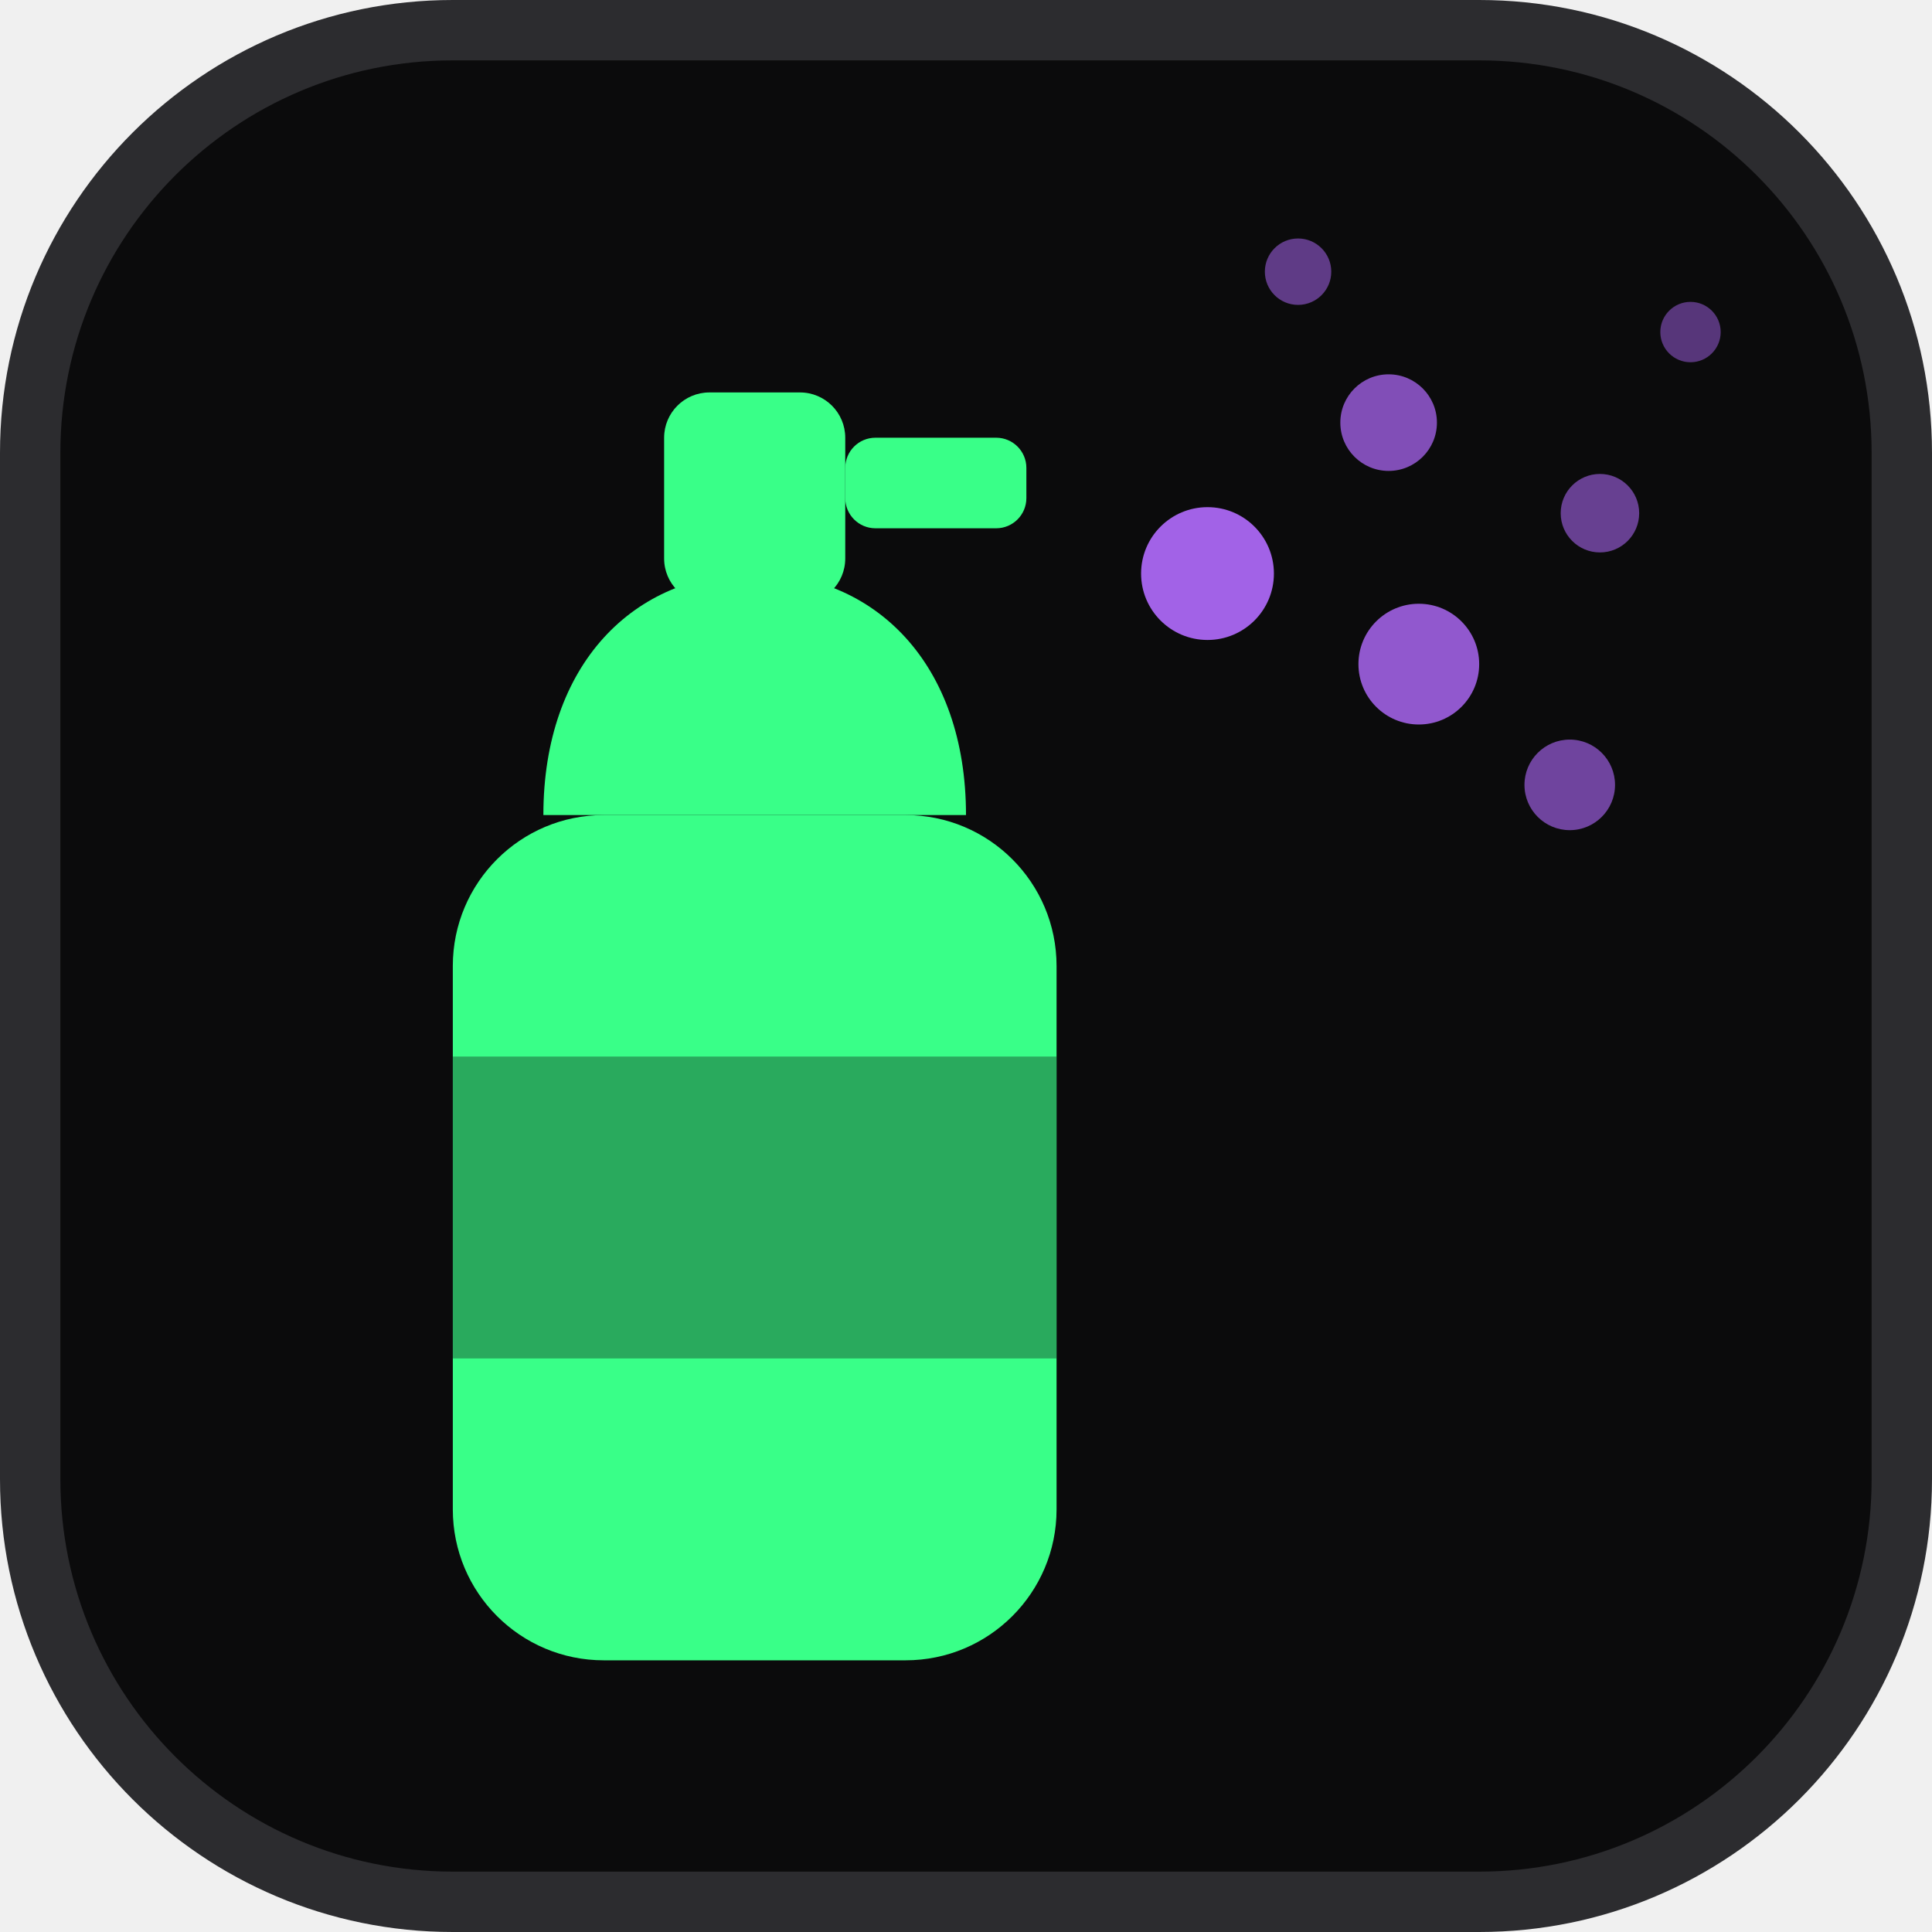
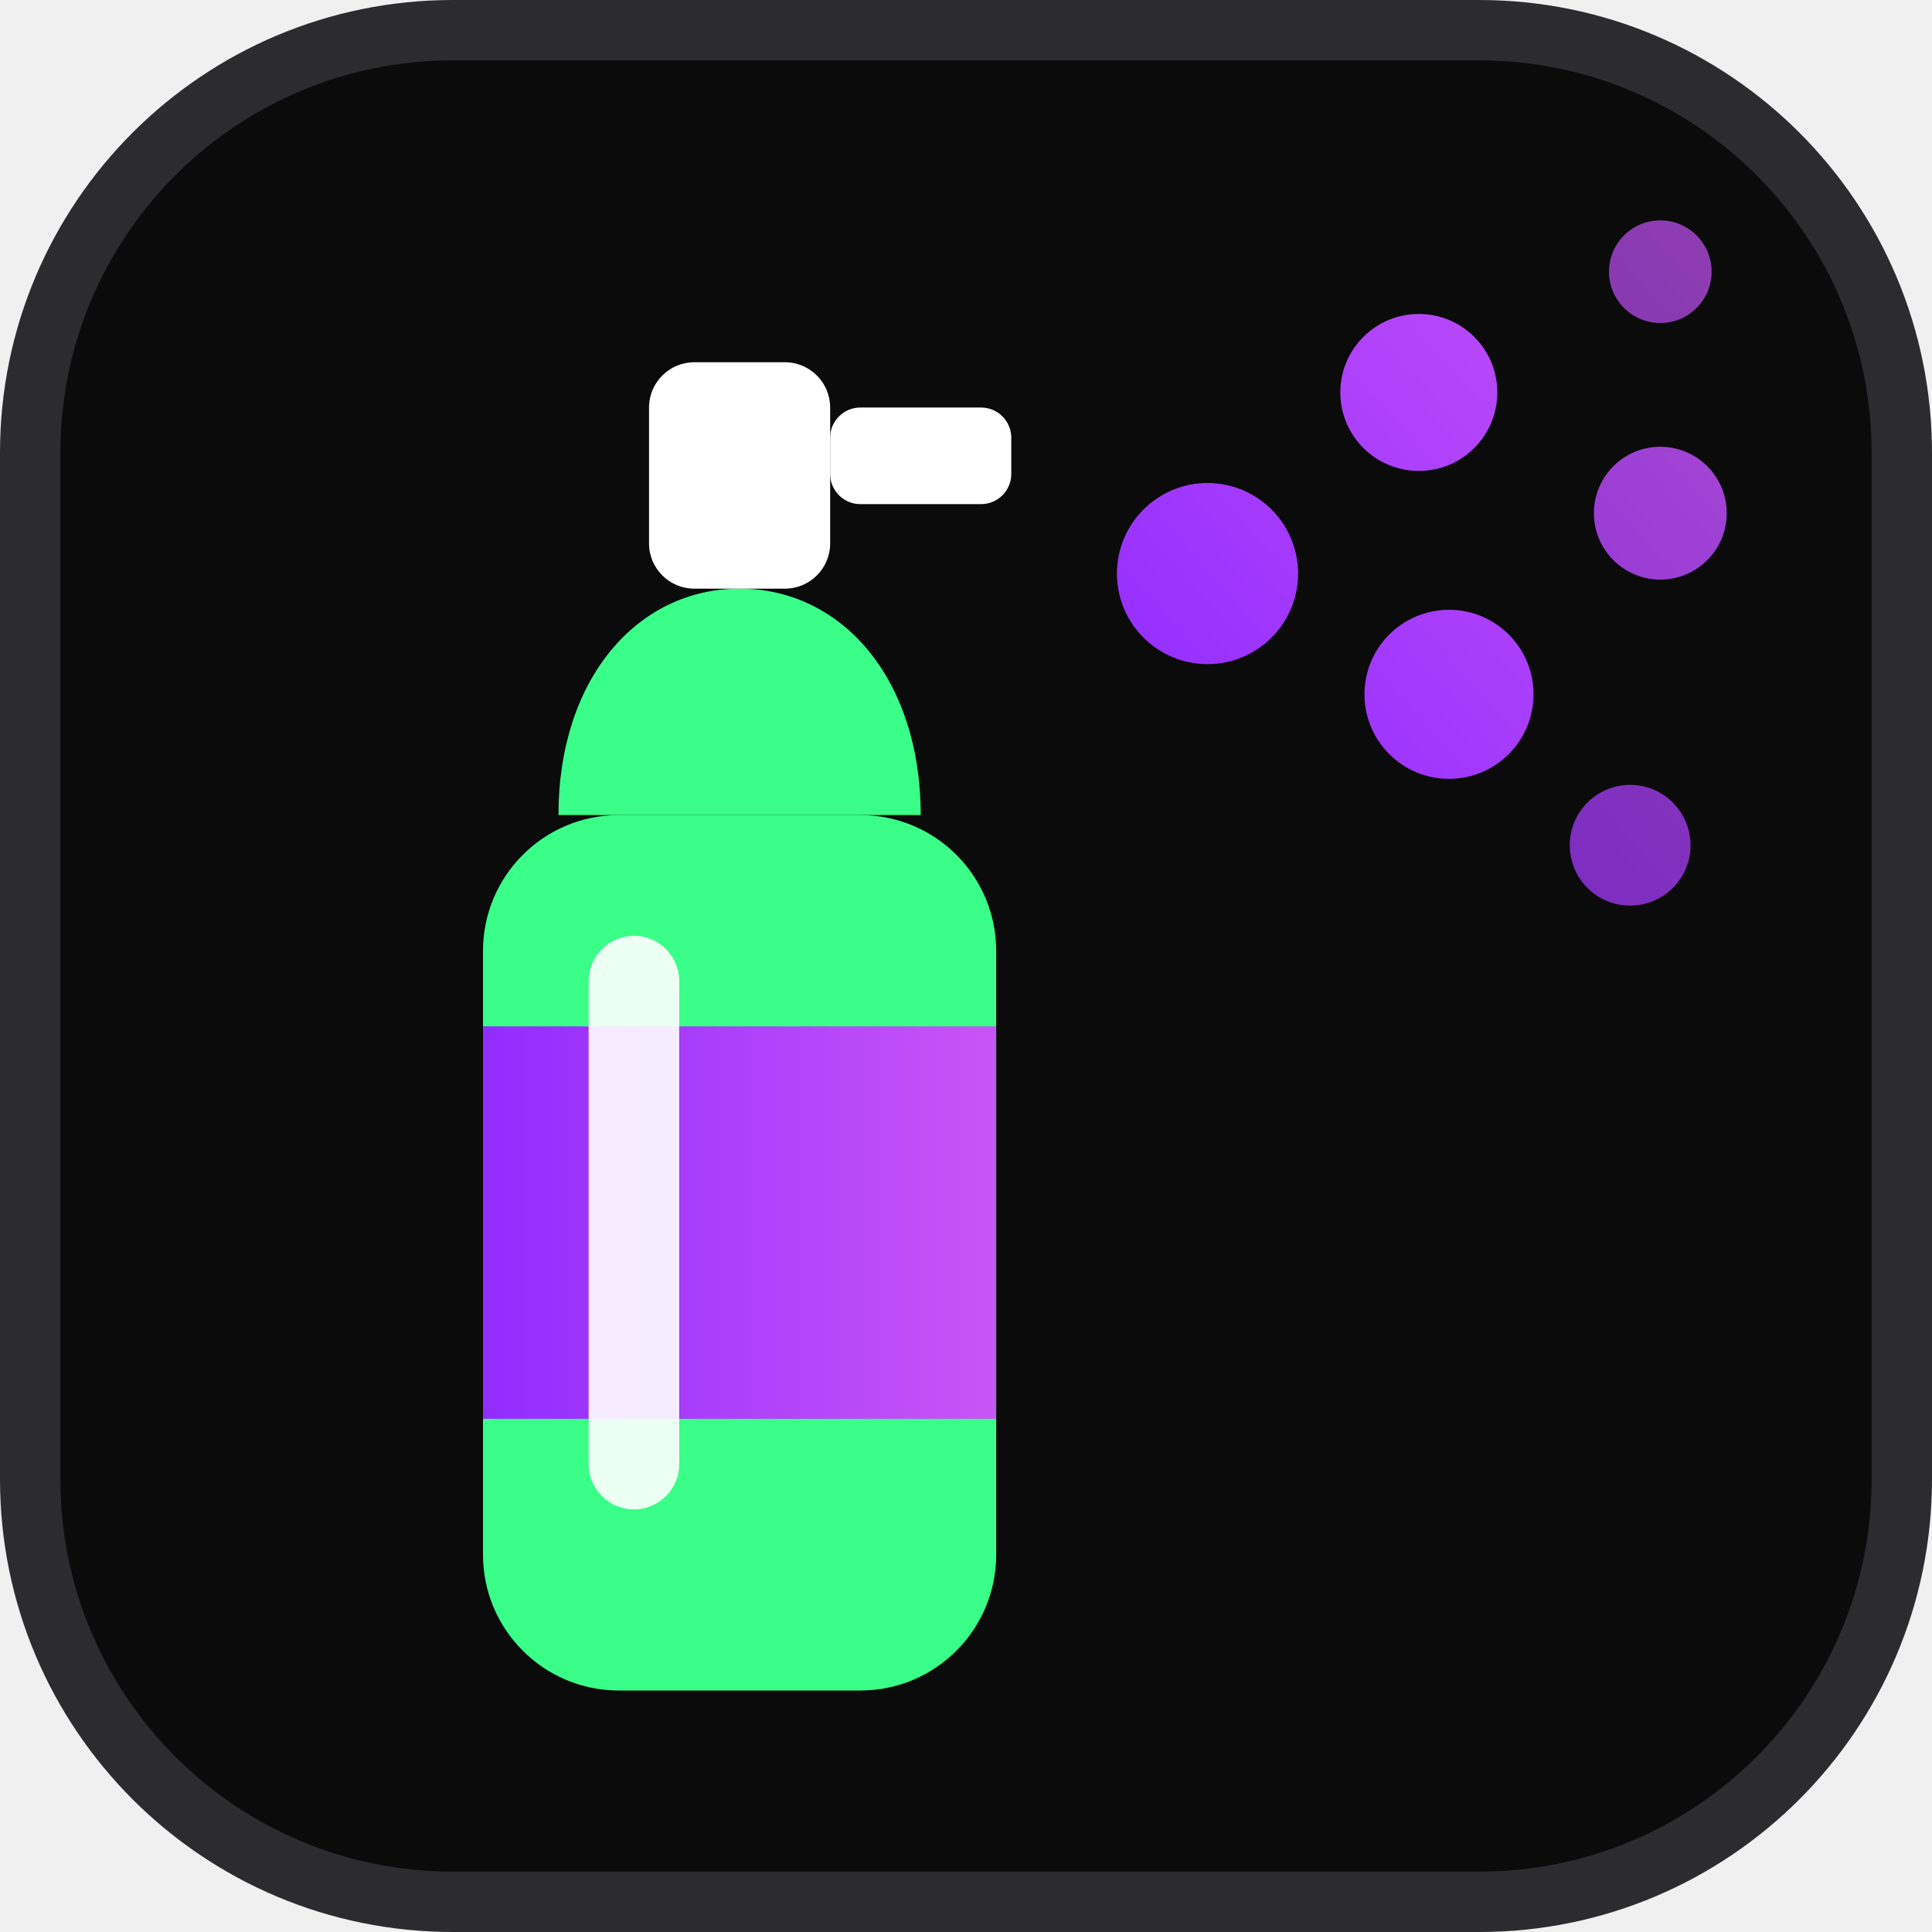
<svg xmlns="http://www.w3.org/2000/svg" viewBox="0 0 64 64">
+   <defs>
+     <linearGradient id="mist" x1="38" y1="26" x2="58" y2="8" gradientUnits="userSpaceOnUse">
+       <stop offset="0" stop-color="#922cff" />
+       <stop offset="1" stop-color="#c855f5" />
+     </linearGradient>
+     <linearGradient id="label" x1="16" y1="0" x2="33" y2="0" gradientUnits="userSpaceOnUse">
+       <stop offset="0" stop-color="#922cff" />
+       <stop offset="1" stop-color="#c855f5" />
+     </linearGradient>
+   </defs>
  <rect x="1" y="1" width="62" height="62" rx="14" fill="#0b0b0c" stroke="#2c2c2f" stroke-width="2" />
-   <g fill="#b36bff">
-     <circle cx="40" cy="19" r="2.2" opacity=".9" />
-     <circle cx="46" cy="14" r="1.6" opacity=".7" />
-     <circle cx="47" cy="22" r="2" opacity=".8" />
-     <circle cx="53" cy="17" r="1.3" opacity=".55" />
-     <circle cx="52" cy="26" r="1.5" opacity=".6" />
-     <circle cx="56" cy="11" r="1" opacity=".45" />
-     <circle cx="43" cy="9" r="1.1" opacity=".5" />
+   <g fill="url(#mist)">
+     <circle cx="40" cy="19" r="3" />
+     <circle cx="47" cy="13" r="2.6" />
+     <circle cx="48" cy="23" r="2.8" />
+     <circle cx="55" cy="17" r="2.2" opacity=".85" />
+     <circle cx="54" cy="28" r="2" opacity=".75" />
+     <circle cx="55" cy="9" r="1.7" opacity=".7" />
  </g>
  <g fill="#39ff88">
-     <rect x="15" y="27" width="20" height="28" rx="5" />
-     <path d="M18 27c0-5 3-8 7-8s7 3 7 8z" />
-     <rect x="22" y="13" width="6" height="7" rx="1.5" />
-     <rect x="28" y="14.5" width="6" height="3" rx="1" />
+     <rect x="16" y="27" width="17" height="29" rx="4.5" />
+     <path d="M18.5 27c0-4.5 2.6-7.5 6-7.5s6 3 6 7.5z" />
  </g>
-   <rect x="15" y="35" width="20" height="10" fill="#0b0b0c" opacity=".35" />
+   <rect x="16" y="34" width="17" height="13" fill="url(#label)" />
+   <g fill="#ffffff">
+     <rect x="21.5" y="12" width="6" height="7.5" rx="1.5" />
+     <rect x="27.5" y="13.5" width="6" height="3.2" rx="1" />
+     <rect x="19.5" y="31" width="3" height="19" rx="1.5" opacity=".9" />
+   </g>
</svg>
